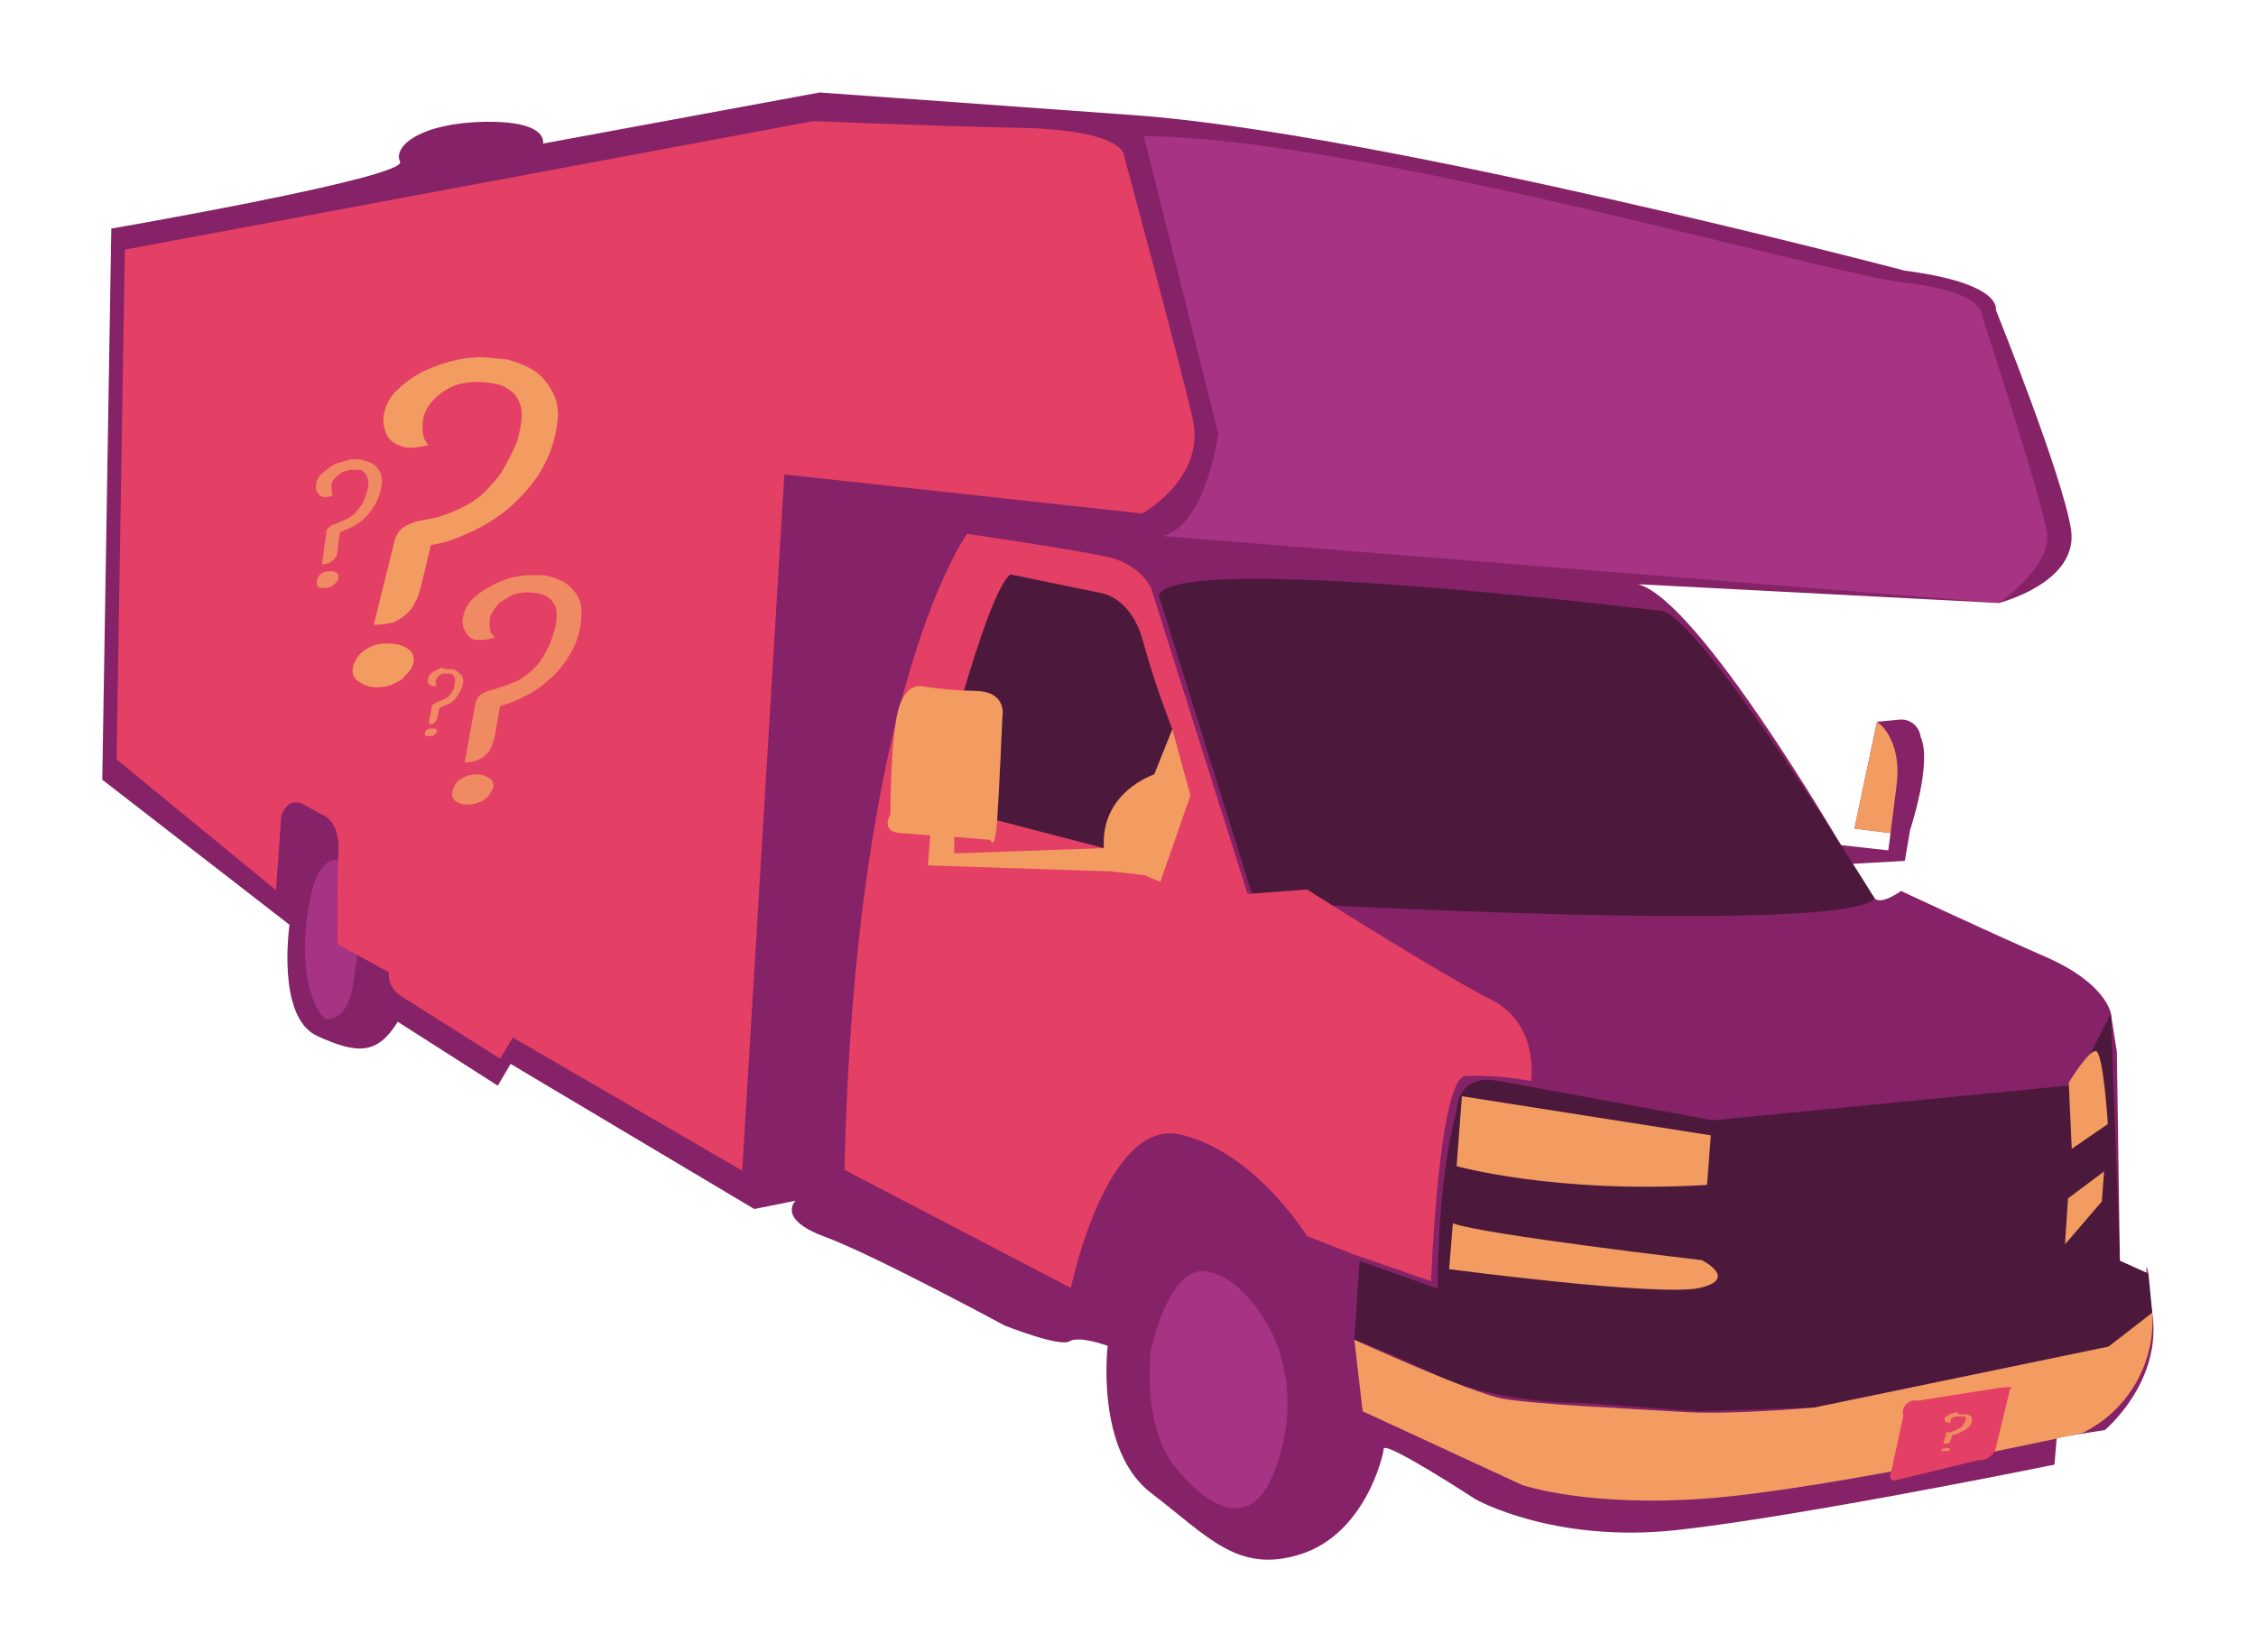
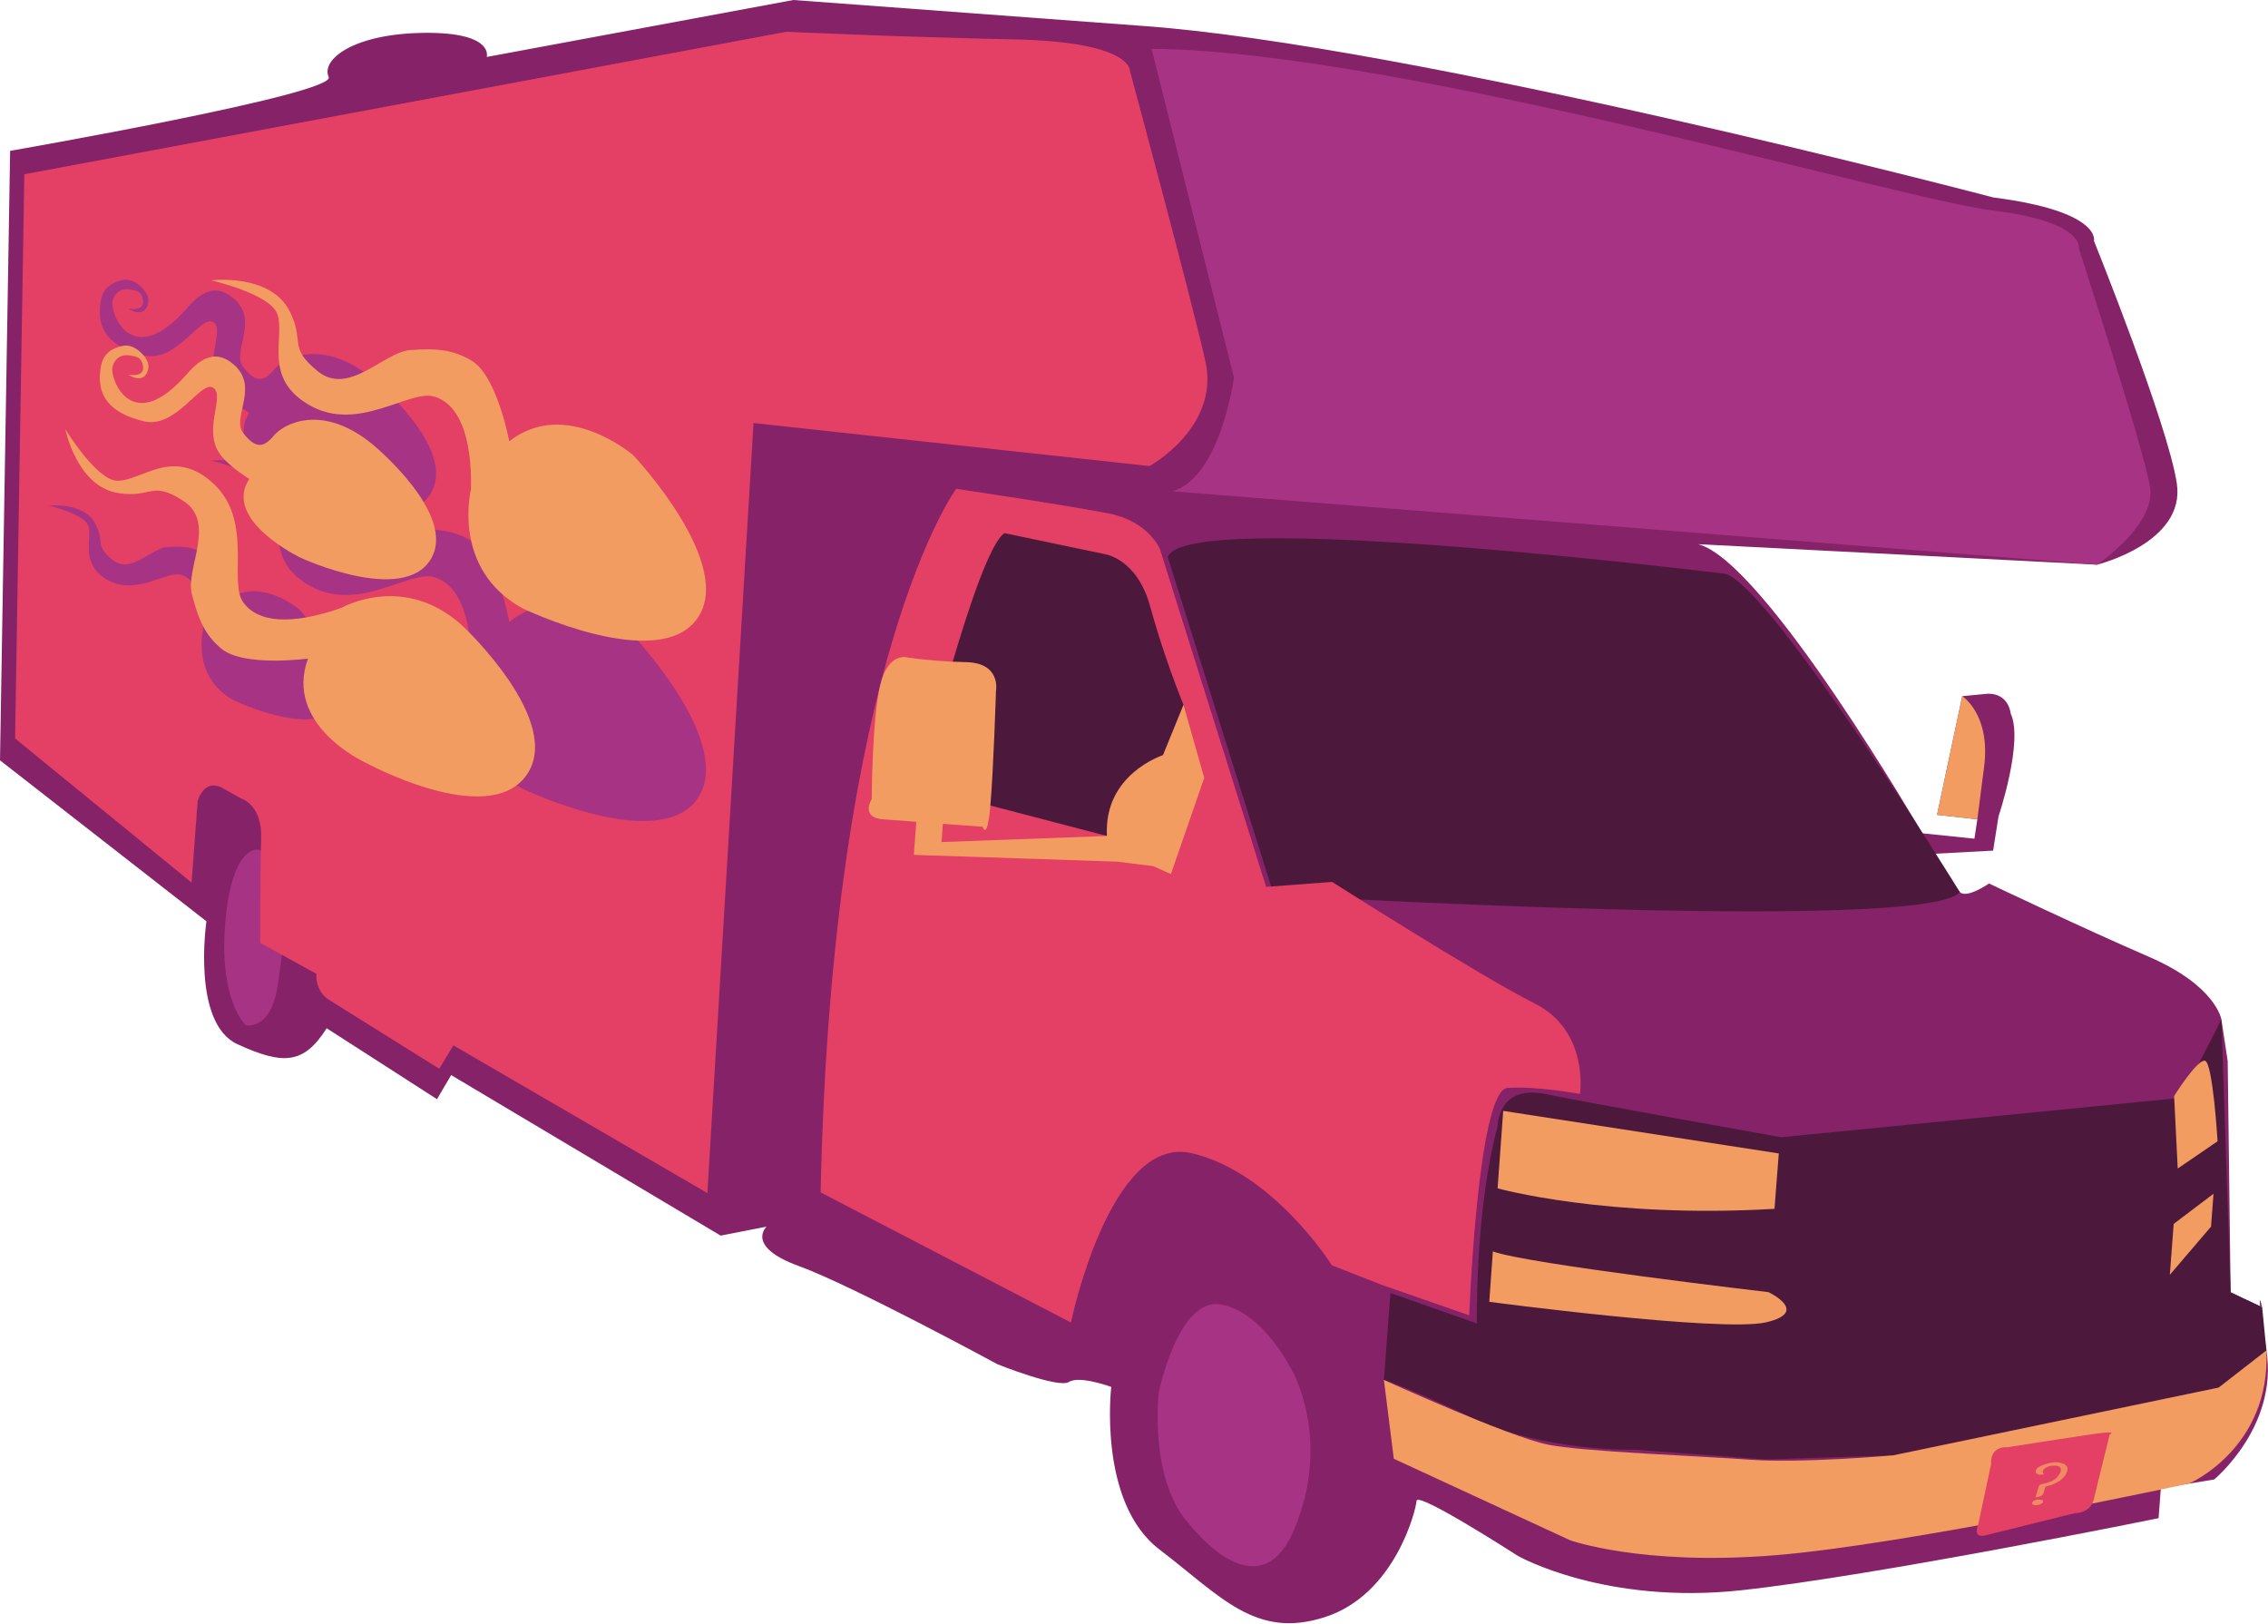
- <svg xmlns="http://www.w3.org/2000/svg" viewBox="0 0 300 219.7" class="home__graphic">
-   <path d="M14.8,30.4l-1.2,73.3L38.5,123s-1.8,12.3,3.7,14.8,8,2.4,10.7-1.9l13.3,8.5,1.7-2.9,32.4,19.3,5.5-1.1s-2.6,2.4,3.9,4.8,23.9,11.8,23.9,11.8,7.3,2.9,8.6,2.1,5.1.6,5.1.6-1.7,13.9,5.8,19.6,11.5,10.8,19.9,8.1,10.9-12.8,11-14,12.2,6.7,12.2,6.7,10.4,5.9,26.8,4.1,50.2-8.7,50.2-8.7l.3-3.6,6.4-1s7.7-6.4,6.3-15.6-.5-5.2-.5-5.2l-3.8-1.7-.4-27.8-.8-5.1s-.6-4-8.6-7.5-19.3-8.8-19.3-8.8-2.6,1.9-3.5,1a46.4,46.4,0,0,1-3.1-4.6l7.1-.4.7-4.1s3-9,1.4-12.4a2.6,2.6,0,0,0-2.7-2.3l-3.1.3-3,14.2,4.8.6-.3,2.3-6.3-.7s-19-32.7-27-34.7l48,2.5s10.7-2.7,9.6-9.8-10-29.2-10-29.2,1-3.5-12.1-5.2c0,0-69.9-18.4-102.7-20.7l-41.6-3L72.2,19.1s.9-3-7.6-2.9-12.4,3.2-11.4,5.3S14.8,30.4,14.8,30.4Z" style="fill:#862267" />
-   <path d="M227.8,149l48.1-4.7,4.8-9.5,1.2,32.9,3.8,1.7.5,5.2-5.8,4.5-39.1,8.1-15.4.5-15.5-1.1s-11.1.2-19.6-3.8-10.7-4.6-10.7-4.6l.7-10.5,10.4,3.7s-.2-13.6,2.5-23.7c0,0,0-5.1,5.7-3.9Z" style="fill:#4c193c" />
-   <path d="M180.1,178.2l1.1,9.5,21.2,9.8s8.6,3,24.6,1.8,49.9-8.7,49.9-8.7a16.6,16.6,0,0,0,9.3-16l-5.8,4.5-39.1,8.1s-11,1-17.3.6-20.1-1-24.3-1.8S180.1,178.2,180.1,178.2Z" style="fill:#f29c62" />
-   <path d="M253.1,188.3l-1.6,7.4s-.7,1.6.9,1.1l10.7-2.6a2.2,2.2,0,0,0,2.3-1.6l1.9-7.9s1.1-.4-1.5-.1L255,186.3A1.6,1.6,0,0,0,253.1,188.3Z" style="fill:#e43f65" />
-   <path d="M153,179.8s2.3-11.6,7.5-10.7,8.6,8.1,8.6,8.1,4.6,8.2.2,18.9-13-1-13-1S152.1,191,153,179.8Z" style="fill:#a63384" />
-   <path d="M44.7,114.4s-3.1-.8-4,8.7,2.5,12.4,2.5,12.4,3,.8,3.8-4.8S49,115.6,44.7,114.4Z" style="fill:#a63384" />
-   <path d="M15.5,101l21.2,17.4.7-9.8s.7-2.8,3-1.6l2.3,1.3s2.5.7,2.3,4.8-.1,12.5-.1,12.5l6.8,3.7a3.4,3.4,0,0,0,1.5,3.1l13.3,8.4,1.7-2.8,30.5,17.7,5.6-92.6,47.6,5.2s8.5-4.7,6.7-12.6-9.1-34.9-9.1-34.9.4-3.5-13.9-3.8-27.4-.9-27.4-.9L16.6,33.2Z" style="fill:#e43f65" />
-   <path d="M154.1,79.2l12.7,40.7s78.5,4.6,82.5-.4c0,0-22.3-36.2-28.1-38.2C221.2,81.3,156.1,73.2,154.1,79.2Z" style="fill:#4c193c" />
-   <path d="M128.6,71s-14.9,20.4-16.3,84.6l30.1,15.7s4.7-22.7,14.6-20.4,16.8,13.5,16.8,13.5l6.1,2.4,10.4,3.6s1-27.1,4.6-27.3a39.3,39.3,0,0,1,8.7.7s1.2-7.6-5.4-10.9-24.4-14.6-24.4-14.6l-7.9.6L153.1,78.3S151.8,75,147,74,128.6,71,128.6,71Z" style="fill:#e43f65" />
-   <path d="M146.8,112.8l-22.7-5.9s7-28.4,10.3-30.5l12.1,2.5s3.9.5,5.5,6.4S155.9,97,155.9,97l-2.4,6S146.8,106.2,146.8,112.8Z" style="fill:#4c193c" />
-   <path d="M155.9,97l-2.4,6s-7.2,2.3-6.7,9.8l-19.9.7v-2.2l4.8.4s.6,1.8.9-2.6.7-13.8.7-13.8.7-3.3-3.5-3.4a50.9,50.9,0,0,1-7-.6s-2.4-.8-3.4,3.3-1,13.7-1,13.7-1.4,2.3,1.3,2.5l4,.3-.3,4,24.4.8,4.4.5,2.1.9,4-11.5Z" style="fill:#f29c62" />
-   <path d="M246.6,110.2l3-14.2s3.4,2.1,2.6,8.5l-.8,6.3Z" style="fill:#f29c62" />
-   <path d="M152.1,18.1,162,57.7s-1.6,12.1-7.4,13.6l111.2,8.9s7.1-4.8,6.4-9.4-8.6-28.7-8.6-28.7.8-3.2-10.3-4.5S181.1,18.3,152.1,18.1Z" style="fill:#a63384" />
-   <path d="M227,157.6l.5-6.6-33.1-5.2-.7,9.3S206.8,158.8,227,157.6Z" style="fill:#f29c62" />
-   <path d="M226.3,167.6s-29.2-3.4-33.1-4.9l-.5,6.1s28,3.7,33.3,2.5S226.3,167.6,226.3,167.6Z" style="fill:#f29c62" />
-   <polygon points="275 159.4 274.6 165.5 279.5 159.8 279.8 155.8 275 159.4" style="fill:#f29c62" />
-   <path d="M275.1,144l.4,8.8,4.8-3.3s-.6-9.6-1.6-9.7S275.1,144,275.1,144Z" style="fill:#f29c62" />
+ <svg xmlns="http://www.w3.org/2000/svg" viewBox="0 0 1007.4 720.9" class="home__graphic">
+   <path d="M4.5,67,0,337.7l91.7,71.5s-6.7,45.2,13.8,54.6,29.5,8.8,39.6-7.1l49,31.5,6.3-10.7,119.7,71.3,20.4-4s-9.6,8.8,14.3,17.5S443,605.9,443,605.9s27.1,10.9,31.8,7.9,18.8,2.2,18.8,2.2-6.1,51.2,21.4,72.2,42.7,40,73.6,30,40.3-47.2,40.6-51.6,45.1,24.5,45.1,24.5,38.5,21.8,99.2,15.2,185.3-32,185.3-32l1-13.3,23.7-3.9s28.5-23.5,23.2-57.3-1.9-19.2-1.9-19.2l-14-6.6-1.3-102.7-2.8-18.5s-2.3-14.9-32.1-27.8-71.1-32.6-71.1-32.6-9.9,6.9-13,3.8-11.4-17-11.4-17l26.2-1.4,2.4-15.2s11.2-33.3,5.4-45.7c0,0-.7-8.8-10-8.8l-11.5,1.1-11.2,52.7,17.9,2-1.3,8.6-23.2-2.4s-70-120.8-99.5-128.4l177.2,9.1s39.4-9.7,35.4-36.1S930.1,107,930.1,107s3.6-13.1-44.7-19.3c0,0-258.4-68-379.4-76.3L352.4,0,216.2,25.3s3.5-11.1-28-10.7-45.7,12-42.2,19.6S4.5,67,4.5,67Z" style="fill:#862267" />
+   <path d="M791.2,505.1l177.7-17.5,17.8-34.8L990.8,574l14,6.6,1.9,19.2-21.2,16.5L840.9,646.4l-57,1.8-57.2-4.3s-40.8,1-72.5-14-39.5-17-39.5-17l2.9-38.6L656,587.8s-.9-50.1,9.2-87.5c0,0,0-18.7,21.1-14.4S791.2,505.1,791.2,505.1Z" style="fill:#4c193c" />
+   <path d="M614.7,612.9l4.4,35,78.3,36.2s31.7,11.4,90.6,6.7,184.4-31.9,184.4-31.9,36.2-15.6,34.3-59.1l-21.2,16.5L840.9,646.4s-40.6,3.6-64,1.9c-21.2-1.6-74.1-3.5-89.5-6.7C669.9,638,614.7,612.9,614.7,612.9Z" style="fill:#f29c62" />
+   <path d="M884.4,650.3l-5.8,27.2s-2.7,5.9,3.4,4.4l39.5-9.8s7,.2,8.5-6.1,7.1-28.9,7.1-28.9,3.8-1.7-5.6-.4-39.9,6.1-39.9,6.1S884,641.9,884.4,650.3Z" style="fill:#e43f65" />
+   <path d="M514.6,618.9s8.6-43,27.8-39.5,31.8,29.9,31.8,29.9,17.2,30.3.8,69.7-47.9-3.5-47.9-3.5S511.5,660.3,514.6,618.9Z" style="fill:#a63384" />
+   <path d="M114.9,377.4s-11.7-3-14.8,31.9,9,46,9,46,11.1,3,14.3-17.8S130.8,381.9,114.9,377.4Z" style="fill:#a63384" />
+   <path d="M6.7,328l78.4,64,2.7-36.2s2.7-10.4,11.2-5.7l8.4,4.7s9.1,2.7,8.6,17.7-.4,46.3-.4,46.3l24.9,13.7s-.7,7.5,5.5,11.5l49.1,30.7,6.3-10.4,112.8,65.6,20.5-342L510.6,207s31.4-17.2,24.8-46.6S501.9,31.5,501.9,31.5s1.3-12.9-51.3-14-101.3-3.4-101.3-3.4L10.8,77.4Z" style="fill:#e43f65" />
+   <path d="M518.7,247.4l47.1,150.1s290,17.2,304.7-1.3c0,0-82.4-133.9-103.9-141.3C766.6,254.9,526.3,225,518.7,247.4Z" style="fill:#4c193c" />
+   <path d="M424.7,217.1s-55.2,75.1-60.2,312.5l111.2,57.8s17.3-83.8,53.7-75.2S591.6,562,591.6,562l22.5,8.8,38.5,13.4s3.8-100.1,17-101,32.2,2.7,32.2,2.7,4.2-28-20.1-40.2-90-54-90-54l-29.3,2.2L515.2,243.8s-5-12.2-22.5-15.7S424.7,217.1,424.7,217.1Z" style="fill:#e43f65" />
+   <path d="M491.7,371.3l-83.5-21.8s25.5-104.7,38-112.7l44.4,9.3s14.6,1.8,20.4,23.7a413.8,413.8,0,0,0,14.7,43.3l-9.1,22.3S492,346.9,491.7,371.3Z" style="fill:#4c193c" />
+   <path d="M525.7,313.1l-9.1,22.3s-26.5,8.4-24.9,35.9L418.2,374l.6-8.1,17.7,1.3s2,6.8,3.4-9.4,2.5-50.9,2.5-50.9,2.4-12.4-13.1-12.8a223.3,223.3,0,0,1-25.8-2s-8.8-3.2-12.5,12.1-3.8,50.7-3.8,50.7-5.2,8.3,5.1,9L407,365l-1.1,14.7,90.2,3,16.1,2,7.9,3.5,14.8-42.7Z" style="fill:#f29c62" />
+   <path d="M860.4,361.9l11.2-52.7s12.7,8.1,9.7,31.4l-3,23.3Z" style="fill:#f29c62" />
+   <path d="M511.5,21.7l36.6,146s-6,44.7-27.5,50.5l410.9,32.6s26.2-17.6,23.5-34.5-31.6-105.9-31.6-105.9,2.9-11.9-38.2-16.9S618.5,22.2,511.5,21.7Z" style="fill:#a63384" />
+   <path d="M788.2,536.9l1.9-24.6L667.7,493.4l-2.5,34.4S713.7,541.3,788.2,536.9Z" style="fill:#f29c62" />
+   <path d="M785.5,573.9s-108-12.6-122.4-18.1l-1.6,22.4s103.3,13.7,123,9.1S785.5,573.9,785.5,573.9Z" style="fill:#f29c62" />
+   <polygon points="965.5 543.6 963.8 566.2 982.1 544.8 983.2 530.2 965.5 543.6" style="fill:#f29c62" />
+   <path d="M965.7,486.8l1.6,32.2L985,506.9s-2.1-35.5-5.7-35.8S965.7,486.8,965.7,486.8Z" style="fill:#f29c62" />
  <g style="opacity:0.8">
-     <path d="M258.8,192.6h.4c.1.1.1.1.1.2h0l-.2.2h-1V193l.2-.3Zm1.7-4.5h1.2l.4.3a.4.4,0,0,1,.1.5,1.1,1.1,0,0,1-.3.8,2.4,2.4,0,0,1-.8.6l-.8.4-.7.2-.2.7c0,.1-.1.1-.1.2l-.2.2h-.7l.4-1.3v-.2h.5l.8-.3.7-.4.2-.2c0-.1.1-.1.1-.2l.2-.3a.4.4,0,0,1,.1-.3v-.2c0-.1-.1-.1-.1-.2H260l-.4.2-.2.2v.4h-.5l-.3-.2v-.3a.5.5,0,0,1,.3-.4l.6-.3.7-.2Z" style="fill:#f29c62" />
+     <path d="M905.4,666l1.5.2c.5.2.7.4.6.7a.8.8,0,0,1-.2.5l-.6.5-.9.4-1.1.2a2.4,2.4,0,0,1-1.5-.2q-.6-.1-.6-.6c0-.4.3-.7.7-1.1A5.3,5.3,0,0,1,905.4,666Zm6.6-16.5a6.7,6.7,0,0,1,2,0,7.9,7.9,0,0,1,2.2.5,3.4,3.4,0,0,1,1.6,1,2.1,2.1,0,0,1,.5,1.8,4.9,4.9,0,0,1-1.4,3,8.7,8.7,0,0,1-2.7,2.3,17.7,17.7,0,0,1-3.1,1.5l-2.6.7-.7,2.5-.3.8a2.3,2.3,0,0,1-.7.7l-1.1.5a4.1,4.1,0,0,1-1.6.2l1.5-4.8c0-.3.2-.5.5-.7a3.7,3.7,0,0,1,1.6-.5,17.1,17.1,0,0,0,3-.9,8,8,0,0,0,2.6-1.6l.7-.7a3.5,3.5,0,0,0,.6-.9,4.1,4.1,0,0,0,.5-.9,2.2,2.2,0,0,0,.3-1,1.6,1.6,0,0,0-.7-1.6l-1.2-.4h-1.8a4.7,4.7,0,0,0-1.7.3l-1.3.6a2.4,2.4,0,0,0-.9.8.9.9,0,0,0-.4.8v.5c.1.1.1.3.2.4a.8.8,0,0,0,.4.4,6.8,6.8,0,0,1-2.3.2,2.3,2.3,0,0,1-1.1-.5,1.4,1.4,0,0,1-.4-1.1,2.6,2.6,0,0,1,1-1.6,9,9,0,0,1,2.2-1.1,10.4,10.4,0,0,1,2.5-.8Z" style="fill:#f29c62" />
  </g>
-   <path d="M51.7,85.6a4.5,4.5,0,0,1,2.4.6A1.7,1.7,0,0,1,55,88a3.1,3.1,0,0,1-.5,1.2l-1,1.1a7.1,7.1,0,0,1-1.5.8,5.1,5.1,0,0,1-1.7.3,3.9,3.9,0,0,1-2.5-.7,1.6,1.6,0,0,1-.9-1.7,3.6,3.6,0,0,1,1.3-2.3A4.9,4.9,0,0,1,51.7,85.6ZM64.2,47.5l3.2.3a13.5,13.5,0,0,1,3.5,1.4A7.6,7.6,0,0,1,73.4,52a6.3,6.3,0,0,1,.7,4.2,15.9,15.9,0,0,1-2.6,7.1,21.7,21.7,0,0,1-4.6,4.9,23.7,23.7,0,0,1-5.3,3,16.6,16.6,0,0,1-4.3,1.3l-1.4,5.8a6.7,6.7,0,0,1-.7,1.8A4,4,0,0,1,54,81.7a5.4,5.4,0,0,1-1.8,1.1,9.5,9.5,0,0,1-2.5.3l2.8-11.3a3.8,3.8,0,0,1,.9-1.5,7,7,0,0,1,2.7-1.1A15.4,15.4,0,0,0,61,67.7a11.2,11.2,0,0,0,4.5-3.4,9.8,9.8,0,0,0,1.2-1.5l1.1-2a21.4,21.4,0,0,0,1-2.2,20.5,20.5,0,0,0,.5-2.4,6.7,6.7,0,0,0,0-2,5.1,5.1,0,0,0-.9-1.8,5.2,5.2,0,0,0-1.9-1.2,12.1,12.1,0,0,0-3-.4,8.6,8.6,0,0,0-2.8.4,7.8,7.8,0,0,0-2.2,1.2,8.5,8.5,0,0,0-1.6,1.7,5.3,5.3,0,0,0-.7,2v1.2a4.4,4.4,0,0,0,.2,1,2.4,2.4,0,0,0,.6.9c-1.7.4-2.9.5-3.7.1A3.1,3.1,0,0,1,51.5,58a5,5,0,0,1-.5-2.6,5.8,5.8,0,0,1,1.9-3.6,13.6,13.6,0,0,1,3.6-2.5,19.8,19.8,0,0,1,4.1-1.4A17.1,17.1,0,0,1,64.2,47.5Z" style="fill:#f29c62" />
-   <g style="opacity:0.8">
-     <path d="M63.2,103a2.9,2.9,0,0,1,1.7.4,1.1,1.1,0,0,1,.7,1.1,1.1,1.1,0,0,1-.3.8,2.4,2.4,0,0,1-.6.8,2.1,2.1,0,0,1-1,.6,2.7,2.7,0,0,1-1.2.3,3.1,3.1,0,0,1-1.7-.3,1.3,1.3,0,0,1-.7-1.1,2.7,2.7,0,0,1,.8-1.7A3.7,3.7,0,0,1,63.2,103Zm7-26.5h2.2a11.3,11.3,0,0,1,2.4.8,5.4,5.4,0,0,1,1.9,1.8,4.3,4.3,0,0,1,.6,2.9A10.1,10.1,0,0,1,75.8,87a12.6,12.6,0,0,1-2.9,3.5,14,14,0,0,1-3.5,2.3,13.6,13.6,0,0,1-2.9,1.1l-.7,4a9.3,9.3,0,0,1-.4,1.3,2.6,2.6,0,0,1-.7,1.1,3.6,3.6,0,0,1-1.2.8,4.7,4.7,0,0,1-1.7.3l1.4-7.8a2.4,2.4,0,0,1,.6-1.1,3.8,3.8,0,0,1,1.8-.8,21.9,21.9,0,0,0,3.3-1.2A9.7,9.7,0,0,0,71.8,88l.7-1.1c.2-.5.5-.9.7-1.5a8.8,8.8,0,0,0,.5-1.5,5.1,5.1,0,0,0,.3-1.7,3.4,3.4,0,0,0-.1-1.4,2.6,2.6,0,0,0-.7-1.1,3.2,3.2,0,0,0-1.3-.7,6.8,6.8,0,0,0-2.1-.2,4.8,4.8,0,0,0-1.8.4l-1.5.9a6.4,6.4,0,0,0-1,1.3,2.2,2.2,0,0,0-.4,1.3v.8c.1.2.1.5.2.7l.5.6a6.8,6.8,0,0,1-2.6.3,1.9,1.9,0,0,1-1.2-.9,2.9,2.9,0,0,1-.5-1.7,5,5,0,0,1,1.1-2.6A10.8,10.8,0,0,1,65,78.1a15.9,15.9,0,0,1,2.7-1.2A14.1,14.1,0,0,1,70.2,76.5Z" style="fill:#f29c62" />
-   </g>
-   <g style="opacity:0.8">
-     <path d="M43.7,76a1.3,1.3,0,0,1,.9.1.5.5,0,0,1,.4.6.9.9,0,0,1-.1.5l-.3.4-.5.4-.7.2h-.9a.7.7,0,0,1-.4-.6,1.9,1.9,0,0,1,.3-1A1.7,1.7,0,0,1,43.7,76Zm3-14.9h1.2l1.3.4a2.4,2.4,0,0,1,1.1.9,2.5,2.5,0,0,1,.5,1.6,7.7,7.7,0,0,1-.7,2.7,8,8,0,0,1-1.5,2.1,6.8,6.8,0,0,1-1.8,1.3l-1.6.7L44.9,73a2.2,2.2,0,0,1-.1.8,2.1,2.1,0,0,1-.4.6l-.6.5-1,.2.6-4.3a.6.6,0,0,1,.3-.6,1.3,1.3,0,0,1,.9-.5l1.8-.8a5.4,5.4,0,0,0,1.5-1.5l.4-.6.3-.8.3-.9c0-.3.1-.6.1-.9a2.4,2.4,0,0,0-.2-.8c0-.2-.2-.4-.4-.6a.8.8,0,0,0-.7-.3H46.5l-1,.3A6,6,0,0,0,44.2,64a1.7,1.7,0,0,0-.1.7v.8q.1.3.3.3a2.1,2.1,0,0,1-1.4.3c-.3-.1-.6-.2-.7-.5a1.2,1.2,0,0,1-.3-.9,2.4,2.4,0,0,1,.5-1.4,6.9,6.9,0,0,1,1.3-1.1,3.7,3.7,0,0,1,1.4-.7Z" style="fill:#f29c62" />
-   </g>
-   <g style="opacity:0.8">
-     <path d="M57.4,96.9h.5c.2.1.2.2.2.3a.4.4,0,0,1-.1.3c0,.1-.1.1-.2.2s-.1.1-.3.2h-.8c-.2-.1-.2-.2-.2-.4a.8.8,0,0,1,.2-.4A.9.9,0,0,1,57.4,96.9Zm2-7.9h.7c.3.1.5.1.7.3l.6.5a1.9,1.9,0,0,1,.2.8,3.3,3.3,0,0,1-.5,1.5,4.4,4.4,0,0,1-.8,1.1,3,3,0,0,1-1.1.6l-.8.4-.2,1.1a.8.8,0,0,0-.1.4l-.3.4-.3.2H57l.4-2.3c0-.1.1-.3.2-.3l.5-.3,1-.4a1.8,1.8,0,0,0,.8-.7c.1-.1.2-.2.2-.3l.3-.5v-.4a.9.9,0,0,0,.1-.5v-.4l-.2-.4-.4-.2H58.8l-.4.3q-.3.2-.3.3l-.2.4a.4.4,0,0,0,.1.3v.2h.1a.6.6,0,0,1-.7.1l-.4-.2a.7.7,0,0,1-.1-.5,1.1,1.1,0,0,1,.3-.8,1.8,1.8,0,0,1,.7-.5l.8-.4Z" style="fill:#f29c62" />
-   </g>
+   <path d="M103.8,311s35.5,17.1,45.9,2.8-16.8-43.1-16.8-43.1-17.8-15.4-32.7-3.7c0,0-3.1-16.9-9.7-21.1-4.9-3.1-9.5-3.4-16.4-2.9s-16,12.2-24.1,5.7-3.4-7.9-7.6-16c-5.1-9.9-20.6-8.1-20.6-8.1s15.4,3.6,17.4,8.8-4.1,17,8.6,24.2,26.1-4.2,32.6-2.3,10.1,10.2,9.8,24.4C90.2,279.7,84.9,300.7,103.8,311Z" style="fill:#a63384" />
+   <path d="M232.1,350.3s60,28.9,77.5,4.7-28.3-72.7-28.3-72.7-30-25.8-55.1-6.1c0,0-5.3-28.7-16.4-35.7-8.4-5.2-16.1-5.8-27.7-4.9s-27.1,20.6-40.8,9.6-5.7-13.2-12.7-27c-8.6-16.7-34.8-13.6-34.8-13.6s26,6.1,29.3,14.9c3.9,10.3-6.9,28.6,14.6,40.7s44-7,55-3.9,17,17.4,16.5,41.3C209.2,297.6,200.3,332.9,232.1,350.3Z" style="fill:#a63384" />
+   <path d="M165.3,168s38.4,31.3,25.9,51.3-57.5-.8-57.5-.8-35-16.6-23-35.1c0,0-7.7-4.7-12-9.6-9.6-11.2,1.6-26.9-3.9-30.7s-16.4,18.4-31,14.7-21.4-10.9-19-24.3c.8-4.1,3-7.7,9.8-9.1,4.4-.9,8.1,3,8.1,3,2.4,2.4,3.7,4.8,3.1,7.3-1.6,7.3-8.9,2.4-8.9,2.4s7.6,1.6,6.6-4c-.7-3.7-2.7-4-5.7-4.5-5-.8-7.1,2.3-7.8,5-1.4,5.1,8.5,31.7,33.3,3,6.4-7.4,12.3-9.7,18.7-5.4,14.6,10,.5,24.7,6,31.8s9.1,6.6,13.6,1.3S143.1,149.9,165.3,168Z" style="fill:#a63384" />
+   <path d="M205.8,278.3s45.2,42.4,27.9,66.2-71.6-5.9-71.6-5.9-36.1-16.5-25.3-46.1c0,0-28.5,3.9-38.5-4.4-7.4-6.2-10.3-13.2-13.1-24.4s10.9-31.6-3.6-41.1-14.1-1.2-29.1-3.6C34.1,216.1,29,190.6,29,190.6s13.7,22.5,22.9,22.9c10.9.4,24.7-15.3,42.7,1.1s6.9,43.4,13.3,52.7,21.4,10.5,43.7,2.7C151.6,270,179.7,253.9,205.8,278.3Z" style="fill:#f29c62" />
+   <path d="M232.1,270.2s60,28.9,77.5,4.7-28.3-72.7-28.3-72.7-30-25.9-55.1-6.2c0,0-5.3-28.6-16.4-35.6-8.4-5.2-16.1-5.8-27.7-4.9S155,176,141.3,165s-5.7-13.2-12.7-26.9c-8.6-16.8-34.8-13.6-34.8-13.6s26,6,29.3,14.8c3.9,10.4-6.9,28.7,14.6,40.8s44-7.1,55-4,17,17.4,16.5,41.3C209.2,217.4,200.3,252.7,232.1,270.2Z" style="fill:#f29c62" />
+   <path d="M165.3,197.2s38.4,31.4,25.9,51.4-57.5-.8-57.5-.8-35-16.6-23-35.1c0,0-7.7-4.7-12-9.7-9.6-11.1,1.6-26.8-3.9-30.7s-16.4,18.4-31,14.8-21.4-10.9-19-24.3c.8-4.2,3-7.8,9.8-9.2,4.4-.9,8.1,3.1,8.1,3.1,2.4,2.4,3.7,4.7,3.1,7.3-1.6,7.3-8.9,2.4-8.9,2.4s7.6,1.6,6.6-4c-.7-3.7-2.7-4-5.7-4.5-5-.8-7.1,2.3-7.8,5-1.4,5.1,8.5,31.7,33.3,2.9,6.4-7.3,12.3-9.6,18.7-5.3,14.6,10,.5,24.7,6,31.8s9.1,6.6,13.6,1.2S143.1,179.1,165.3,197.2Z" style="fill:#f29c62" />
</svg>
